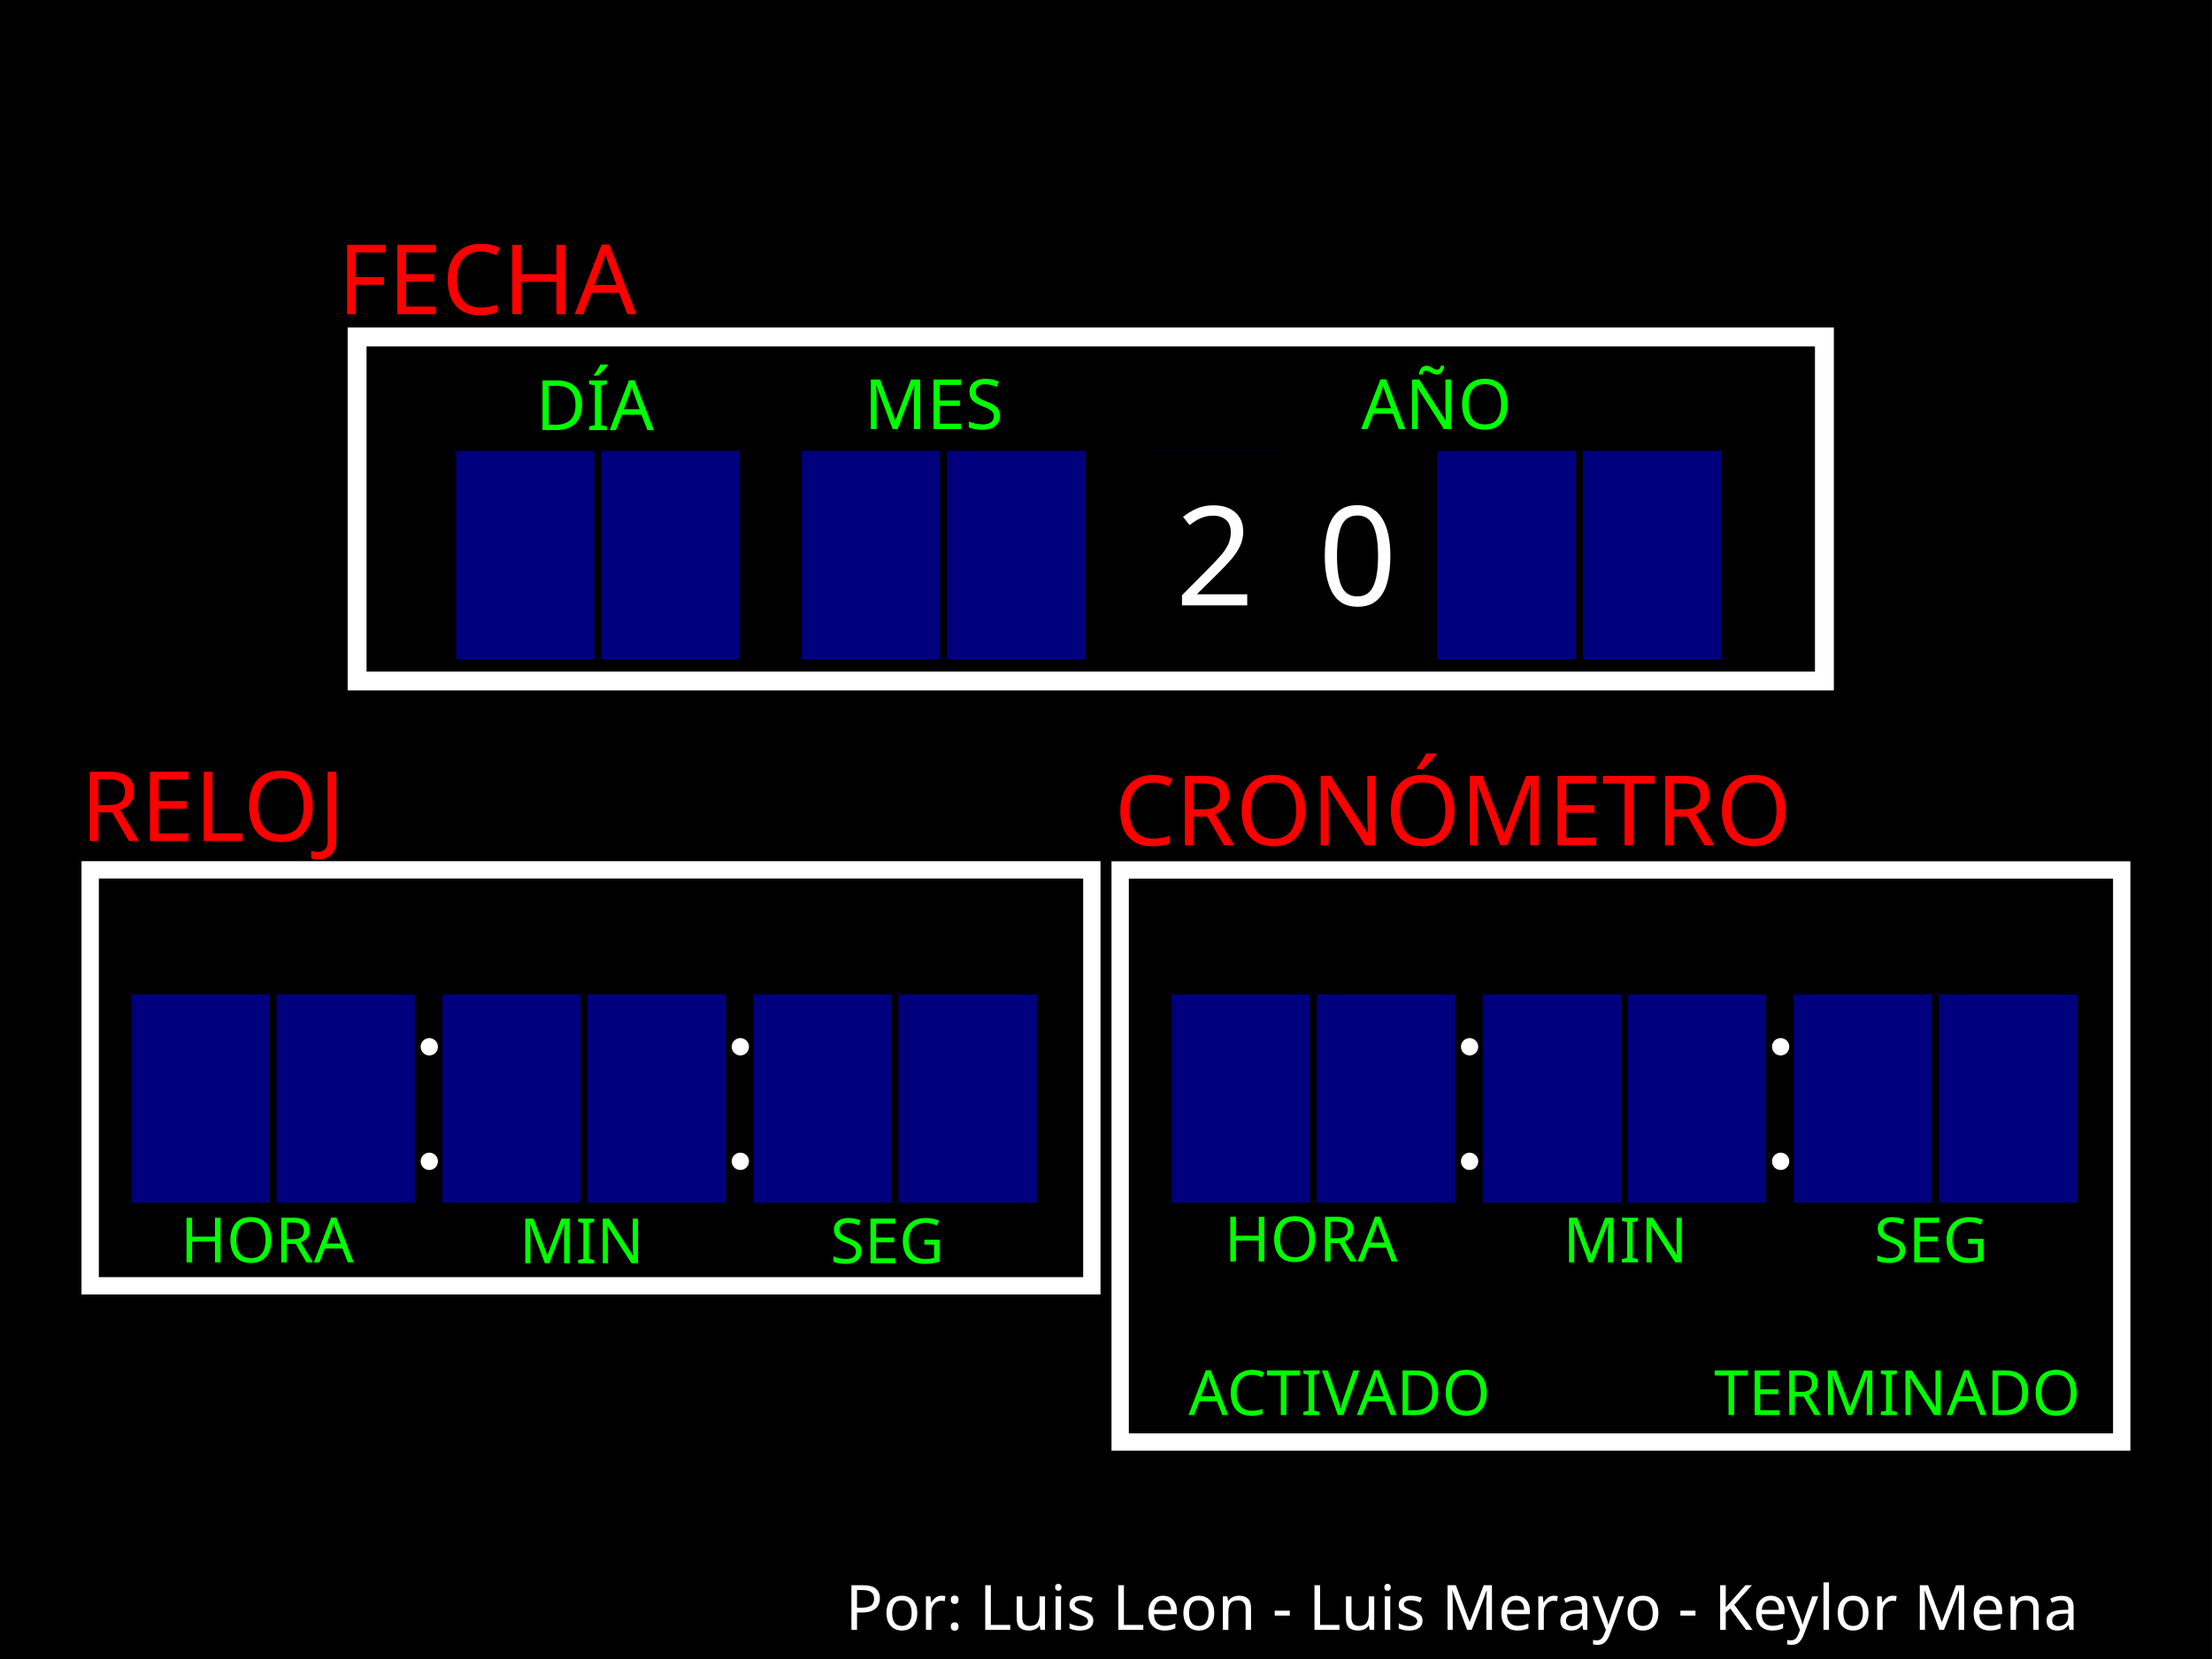
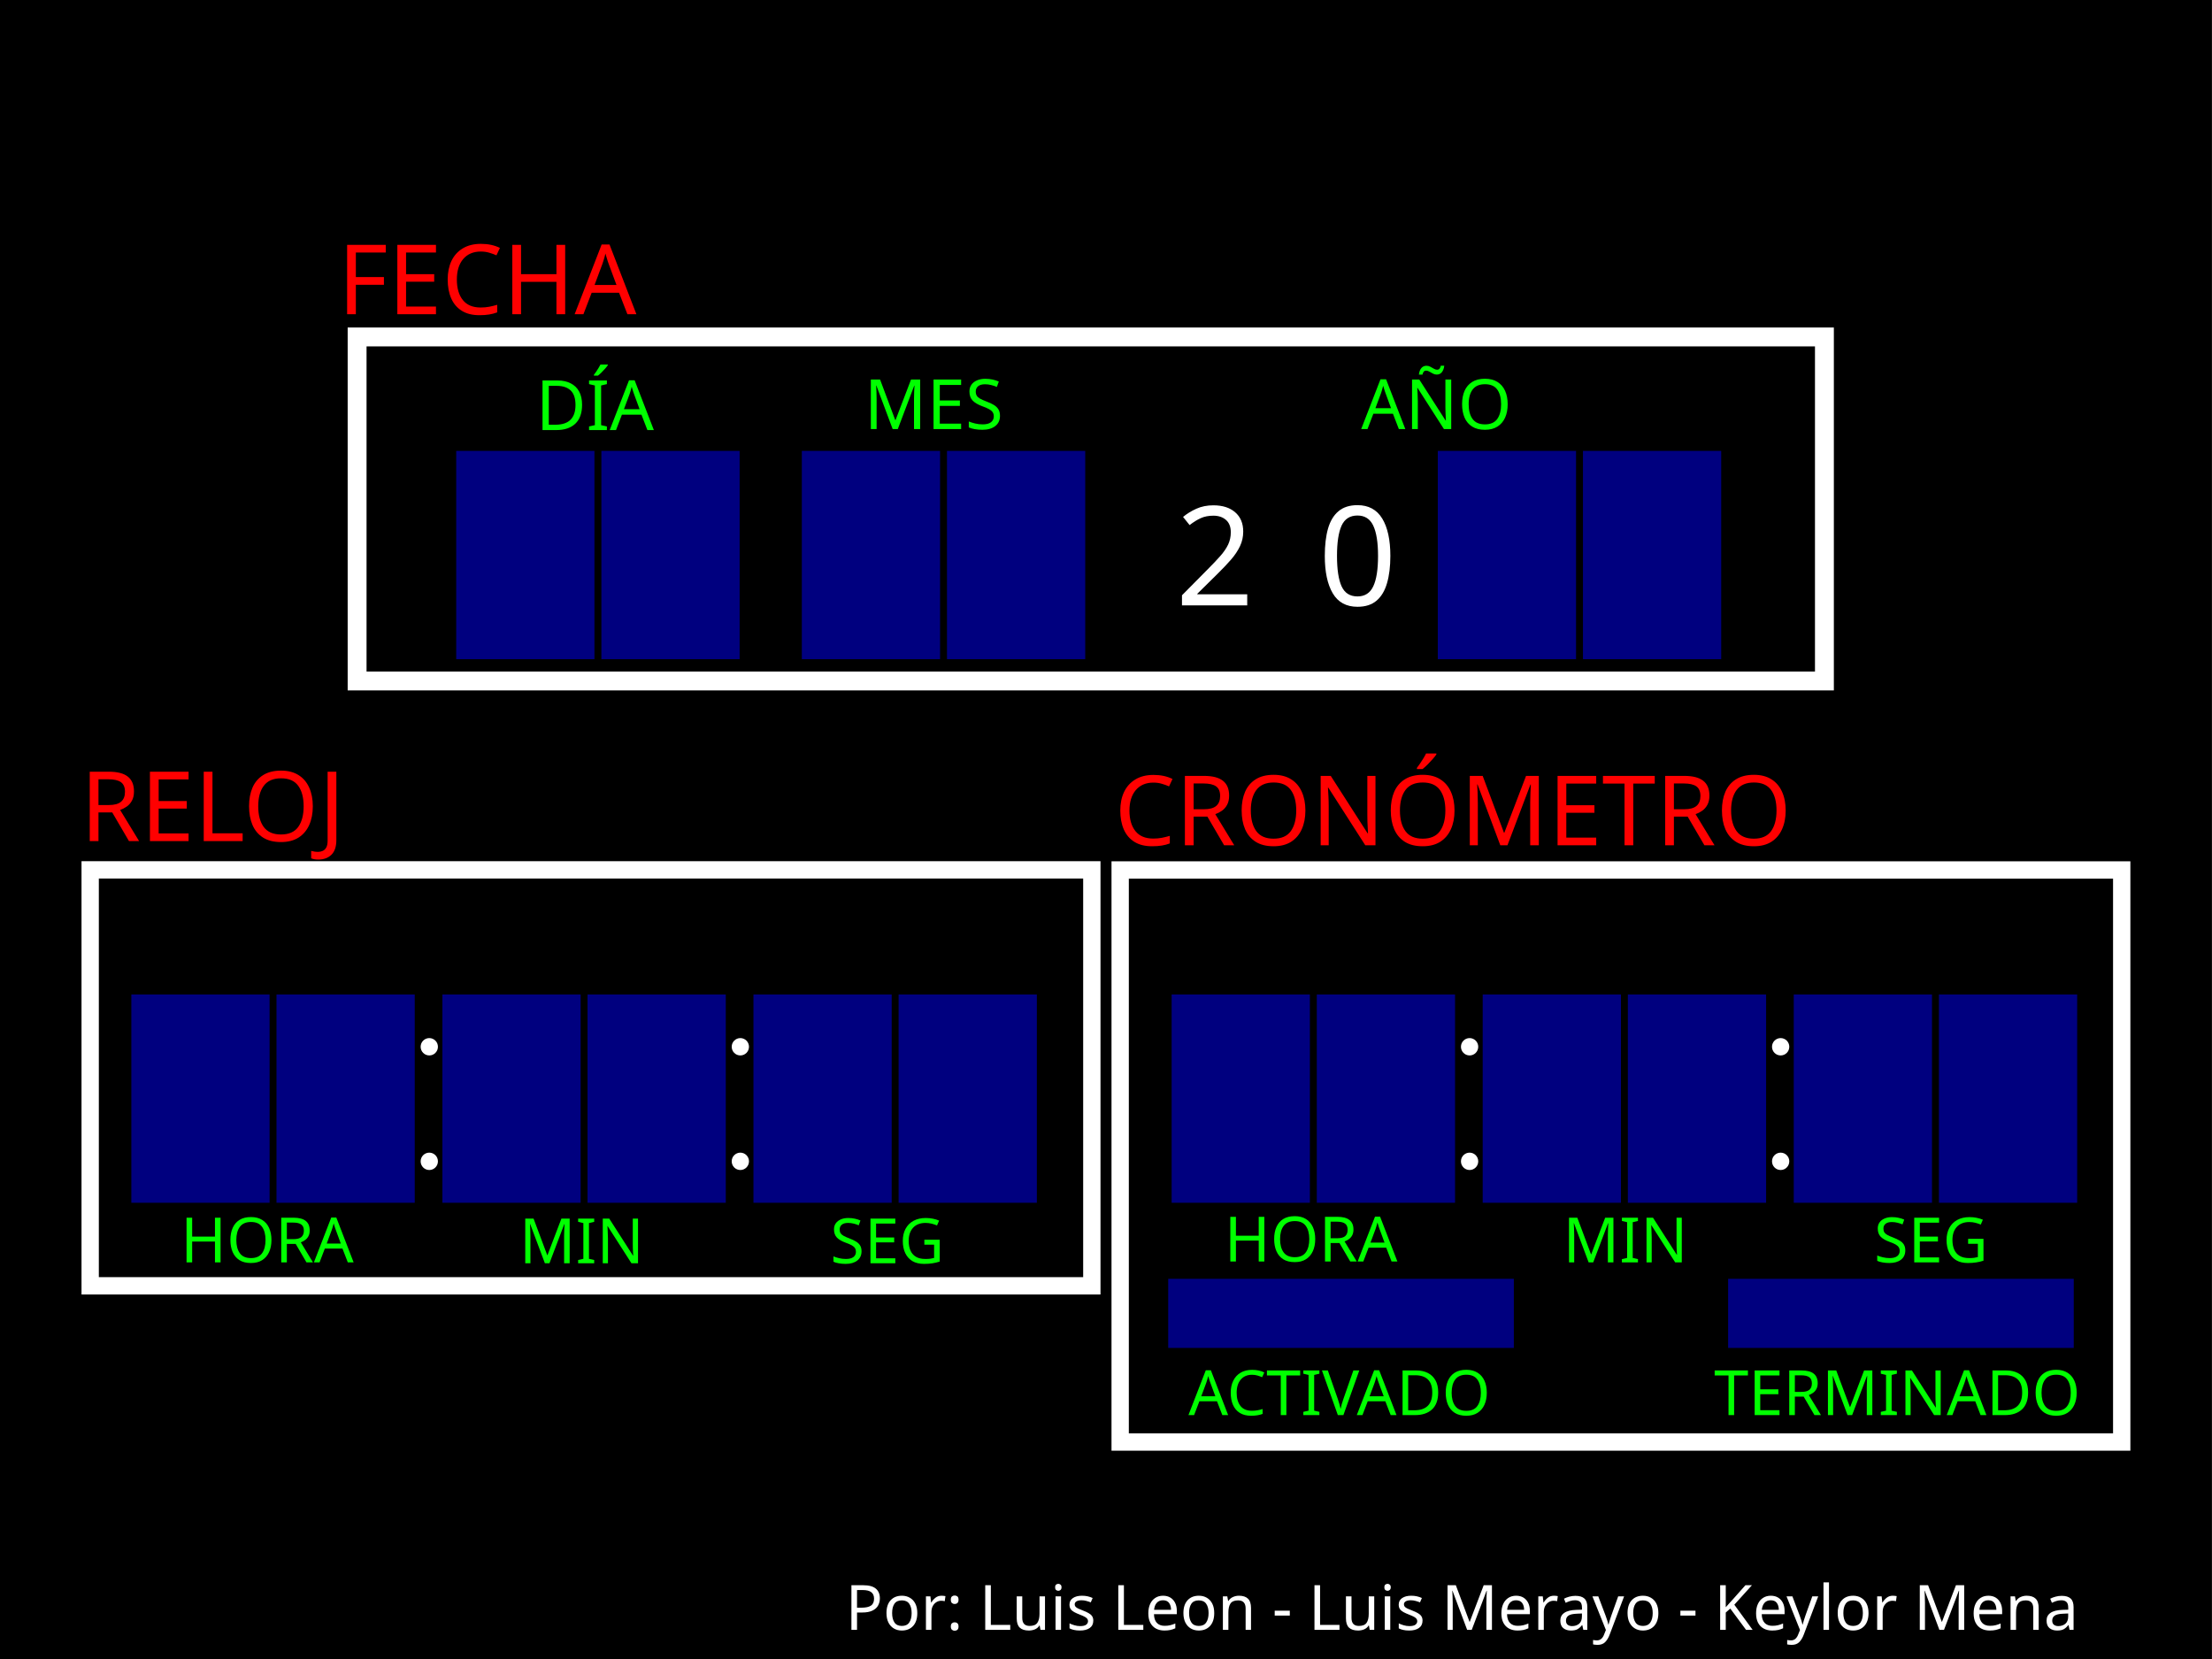
<svg xmlns="http://www.w3.org/2000/svg" xmlns:ns1="http://www.openswatchbook.org/uri/2009/osb" width="640px" height="480px" id="svg2985" version="1.1">
  <defs id="defs2987">
    <linearGradient id="linearGradient4047" ns1:paint="solid">
      <stop style="stop-color:#000000;stop-opacity:1;" offset="0" id="stop4049" />
    </linearGradient>
  </defs>
  <g id="layer1" style="display:inline">
    <rect style="fill:#000000;fill-opacity:1" id="rect2993" width="639.985" height="482.126" x="0" y="-2.126" />
  </g>
  <g id="layer3" style="display:none">
    <rect style="fill:#00007f;fill-opacity:1" id="rect3769" width="39.999" height="60.266" x="131.996" y="130.459" />
    <rect style="fill:#00007f;fill-opacity:1" id="rect3769-2" width="39.999" height="60.266" x="173.995" y="130.459" />
    <rect style="fill:#00007f;fill-opacity:1" id="rect3769-8" width="39.999" height="60.266" x="231.993" y="130.459" />
    <rect style="fill:#00007f;fill-opacity:1" id="rect3769-2-4" width="39.999" height="60.266" x="273.992" y="130.459" />
    <rect style="fill:#00007f;fill-opacity:1" id="rect3769-8-6" width="39.999" height="60.266" x="331.991" y="130.459" />
    <rect style="fill:#00007f;fill-opacity:1" id="rect3769-2-4-9" width="39.999" height="60.266" x="373.99" y="130.459" />
    <rect style="fill:#00007f;fill-opacity:1" id="rect3769-7" width="39.999" height="60.266" x="37.999" y="287.734" />
    <rect style="fill:#00007f;fill-opacity:1" id="rect3769-2-5" width="39.999" height="60.266" x="79.998" y="287.734" />
    <rect style="fill:#00007f;fill-opacity:1" id="rect3769-8-3" width="39.999" height="60.266" x="127.997" y="287.734" />
    <rect style="fill:#00007f;fill-opacity:1" id="rect3769-2-4-6" width="39.999" height="60.266" x="169.996" y="287.734" />
    <rect style="fill:#00007f;fill-opacity:1" id="rect3769-8-6-2" width="39.999" height="60.266" x="217.995" y="287.734" />
    <rect style="fill:#00007f;fill-opacity:1" id="rect3769-2-4-9-9" width="39.999" height="60.266" x="259.994" y="287.734" />
    <ellipse style="fill:#ffffff;fill-opacity:1" id="path3866" transform="matrix(0.2012225,0,0,0.1496455,110.4728,278.935)" cx="68.25" cy="159.887" rx="12.424" ry="16.78" />
    <ellipse style="fill:#ffffff;fill-opacity:1" id="path3866-1" transform="matrix(0.2012225,0,0,0.1496455,110.4728,312.0811)" cx="68.25" cy="159.887" rx="12.424" ry="16.78" />
    <ellipse style="fill:#ffffff;fill-opacity:1" id="path3866-2" transform="matrix(0.2012225,0,0,0.1496455,200.4707,278.935)" cx="68.25" cy="159.887" rx="12.424" ry="16.78" />
    <ellipse style="fill:#ffffff;fill-opacity:1" id="path3866-1-6" transform="matrix(0.2012225,0,0,0.1496455,200.4707,312.0811)" cx="68.25" cy="159.887" rx="12.424" ry="16.78" />
    <rect style="fill:#00007f;fill-opacity:1" id="rect3769-7-9" width="39.999" height="60.266" x="338.992" y="287.734" />
    <rect style="fill:#00007f;fill-opacity:1" id="rect3769-2-5-1" width="39.999" height="60.266" x="380.991" y="287.734" />
    <rect style="fill:#00007f;fill-opacity:1" id="rect3769-8-3-1" width="39.999" height="60.266" x="428.99" y="287.734" />
    <rect style="fill:#00007f;fill-opacity:1" id="rect3769-2-4-6-0" width="39.999" height="60.266" x="470.989" y="287.734" />
    <rect style="fill:#00007f;fill-opacity:1" id="rect3769-8-6-2-5" width="39.999" height="60.266" x="518.988" y="287.734" />
    <rect style="fill:#00007f;fill-opacity:1" id="rect3769-2-4-9-9-6" width="39.999" height="60.266" x="560.987" y="287.734" />
    <ellipse style="fill:#ffffff;fill-opacity:1" id="path3866-9" transform="matrix(0.2012225,0,0,0.1496455,411.4656,278.935)" cx="68.25" cy="159.887" rx="12.424" ry="16.78" />
    <ellipse style="fill:#ffffff;fill-opacity:1" id="path3866-1-4" transform="matrix(0.2012225,0,0,0.1496455,411.4656,312.0812)" cx="68.25" cy="159.887" rx="12.424" ry="16.78" />
    <ellipse style="fill:#ffffff;fill-opacity:1" id="path3866-2-8" transform="matrix(0.2012225,0,0,0.1496455,501.4635,278.935)" cx="68.25" cy="159.887" rx="12.424" ry="16.78" />
    <ellipse style="fill:#ffffff;fill-opacity:1" id="path3866-1-6-7" transform="matrix(0.2012225,0,0,0.1496455,501.4635,312.0812)" cx="68.25" cy="159.887" rx="12.424" ry="16.78" />
-     <rect style="fill:#00007f;fill-opacity:1" id="rect3973" width="99.998" height="20.089" x="338" y="369.911" />
-     <rect style="fill:#00007f;fill-opacity:1" id="rect3973-4" width="99.998" height="20.089" x="500" y="369.911" />
+     <rect style="fill:#00007f;fill-opacity:1" id="rect3973" width="100" height="20" x="338" y="370" />
+     <rect style="fill:#00007f;fill-opacity:1" id="rect3973-4" width="100" height="20" x="500" y="370" />
    <rect style="fill:#00007f;fill-opacity:1" id="rect3973-7" width="49.999" height="20.089" x="250" y="259.911" />
-     <rect style="display:inline;fill:#00007f;fill-opacity:1" id="rect3769-8-6-1" width="39.999" height="60.266" x="416" y="130.458" />
-     <rect style="display:inline;fill:#00007f;fill-opacity:1" id="rect3769-2-4-9-97" width="39.999" height="60.266" x="457.999" y="130.458" />
+     <rect style="fill:#00007f;fill-opacity:1;display:inline" id="rect3769-8-6-1" width="39.999" height="60.266" x="416" y="130.458" />
+     <rect style="fill:#00007f;fill-opacity:1;display:inline" id="rect3769-2-4-9-97" width="39.999" height="60.266" x="457.999" y="130.458" />
  </g>
  <g style="display:inline" id="g3439">
    <rect y="130.459" x="131.996" height="60.266" width="39.999" id="rect3441" style="fill:#00007f;fill-opacity:1" />
    <rect y="130.459" x="173.995" height="60.266" width="39.999" id="rect3443" style="fill:#00007f;fill-opacity:1" />
    <rect y="130.459" x="231.993" height="60.266" width="39.999" id="rect3445" style="fill:#00007f;fill-opacity:1" />
    <rect y="130.459" x="273.992" height="60.266" width="39.999" id="rect3447" style="fill:#00007f;fill-opacity:1" />
-     <rect y="130.459" x="331.991" height="60.266" width="39.999" id="rect3449" style="fill:#00007f;fill-opacity:1" />
+     <rect y="130.724" x="331.991" height="60" width="40" id="rect3449" style="fill:#00007f;fill-opacity:1" />
    <rect y="130.459" x="373.99" height="60.266" width="39.999" id="rect3451" style="fill:#00007f;fill-opacity:1" />
    <rect y="287.734" x="37.999" height="60.266" width="39.999" id="rect3453" style="fill:#00007f;fill-opacity:1" />
    <rect y="287.734" x="79.998" height="60.266" width="39.999" id="rect3455" style="fill:#00007f;fill-opacity:1" />
    <rect y="287.734" x="127.997" height="60.266" width="39.999" id="rect3457" style="fill:#00007f;fill-opacity:1" />
    <rect y="287.734" x="169.996" height="60.266" width="39.999" id="rect3459" style="fill:#00007f;fill-opacity:1" />
    <rect y="287.734" x="217.995" height="60.266" width="39.999" id="rect3461" style="fill:#00007f;fill-opacity:1" />
    <rect y="287.734" x="259.994" height="60.266" width="39.999" id="rect3463" style="fill:#00007f;fill-opacity:1" />
    <ellipse ry="16.78" rx="12.424" cy="159.887" cx="68.25" transform="matrix(0.2012225,0,0,0.1496455,110.4728,278.935)" id="ellipse3465" style="fill:#ffffff;fill-opacity:1" />
    <ellipse ry="16.78" rx="12.424" cy="159.887" cx="68.25" transform="matrix(0.2012225,0,0,0.1496455,110.4728,312.0811)" id="ellipse3467" style="fill:#ffffff;fill-opacity:1" />
    <ellipse ry="16.78" rx="12.424" cy="159.887" cx="68.25" transform="matrix(0.2012225,0,0,0.1496455,200.4707,278.935)" id="ellipse3469" style="fill:#ffffff;fill-opacity:1" />
    <ellipse ry="16.78" rx="12.424" cy="159.887" cx="68.25" transform="matrix(0.2012225,0,0,0.1496455,200.4707,312.0811)" id="ellipse3471" style="fill:#ffffff;fill-opacity:1" />
    <rect y="287.734" x="338.992" height="60.266" width="39.999" id="rect3473" style="fill:#00007f;fill-opacity:1" />
    <rect y="287.734" x="380.991" height="60.266" width="39.999" id="rect3475" style="fill:#00007f;fill-opacity:1" />
    <rect y="287.734" x="428.99" height="60.266" width="39.999" id="rect3477" style="fill:#00007f;fill-opacity:1" />
    <rect y="287.734" x="470.989" height="60.266" width="39.999" id="rect3479" style="fill:#00007f;fill-opacity:1" />
    <rect y="287.734" x="518.988" height="60.266" width="39.999" id="rect3481" style="fill:#00007f;fill-opacity:1" />
    <rect y="287.734" x="560.987" height="60.266" width="39.999" id="rect3483" style="fill:#00007f;fill-opacity:1" />
    <ellipse ry="16.78" rx="12.424" cy="159.887" cx="68.25" transform="matrix(0.2012225,0,0,0.1496455,411.4656,278.935)" id="ellipse3485" style="fill:#ffffff;fill-opacity:1" />
    <ellipse ry="16.78" rx="12.424" cy="159.887" cx="68.25" transform="matrix(0.2012225,0,0,0.1496455,411.4656,312.0812)" id="ellipse3487" style="fill:#ffffff;fill-opacity:1" />
    <ellipse ry="16.78" rx="12.424" cy="159.887" cx="68.25" transform="matrix(0.2012225,0,0,0.1496455,501.4635,278.935)" id="ellipse3489" style="fill:#ffffff;fill-opacity:1" />
    <ellipse ry="16.78" rx="12.424" cy="159.887" cx="68.25" transform="matrix(0.2012225,0,0,0.1496455,501.4635,312.0812)" id="ellipse3491" style="fill:#ffffff;fill-opacity:1" />
-     <rect y="130.458" x="416" height="60.266" width="39.999" id="rect3499" style="display:inline;fill:#00007f;fill-opacity:1" />
-     <rect y="130.458" x="457.999" height="60.266" width="39.999" id="rect3501" style="display:inline;fill:#00007f;fill-opacity:1" />
+     <rect y="130.458" x="416" height="60.266" width="39.999" id="rect3499" style="fill:#00007f;fill-opacity:1;display:inline" />
+     <rect y="130.458" x="457.999" height="60.266" width="39.999" id="rect3501" style="fill:#00007f;fill-opacity:1;display:inline" />
+     <rect style="fill:#000000;fill-rule:evenodd;stroke:#000000;stroke-width:1px;stroke-linecap:butt;stroke-linejoin:miter;stroke-opacity:1" id="rect3100" width="91.75" height="66" x="323.5" y="128.75" />
+     <rect style="fill:#00007f;fill-opacity:1;display:inline" id="rect3973-3" width="100" height="20" x="338" y="370" />
+     <rect style="fill:#00007f;fill-opacity:1;display:inline" id="rect3973-4-6" width="100" height="20" x="500" y="370" />
  </g>
  <g id="layer4">
    <flowRoot xml:space="preserve" id="flowRoot4031" style="font-style:normal;font-weight:normal;font-size:40px;line-height:125%;font-family:Sans;letter-spacing:0px;word-spacing:0px;fill:#000000;fill-opacity:1;stroke:none">
      <flowRegion id="flowRegion4033">
        <rect id="rect4035" width="112.943" height="41.95" x="141.986" y="212.163" />
      </flowRegion>
      <flowPara id="flowPara4037">Fess</flowPara>
    </flowRoot>
    <text xml:space="preserve" style="font-style:normal;font-weight:normal;font-size:40.088px;line-height:125%;font-family:Sans;-inkscape-font-specification:Sans;letter-spacing:0px;word-spacing:0px;fill:#ff0000;fill-opacity:1;stroke:none" x="97.937" y="90.714" id="text4039" transform="scale(0.9977808,1.002224)">
      <tspan id="tspan4041" x="97.937" y="90.714" style="font-size:28.062px;font-family:Sans;-inkscape-font-specification:Sans;fill:#ff0000;fill-opacity:1">FECHA</tspan>
    </text>
    <rect style="fill:none;stroke:#ffffff;stroke-width:5.462;stroke-miterlimit:4;stroke-dasharray:none;stroke-opacity:1" id="rect4045" width="424.538" height="99.538" x="103.322" y="97.49" />
    <text xml:space="preserve" style="font-style:normal;font-weight:normal;font-size:40.088px;line-height:125%;font-family:Sans;letter-spacing:0px;word-spacing:0px;fill:#00ff00;fill-opacity:1;stroke:none" x="155.377" y="124.156" id="text5681" transform="scale(0.9977808,1.002224)">
      <tspan id="tspan5683" x="155.377" y="124.156" style="font-size:20.044px;fill:#00ff00;fill-opacity:1">DÍA</tspan>
    </text>
    <text xml:space="preserve" style="font-style:normal;font-weight:normal;font-size:40.088px;line-height:125%;font-family:Sans;letter-spacing:0px;word-spacing:0px;fill:#00ff00;fill-opacity:1;stroke:none" x="250.586" y="123.872" id="text5681-7" transform="scale(0.9977808,1.002224)">
      <tspan x="250.586" y="123.872" style="font-size:20.044px;fill:#00ff00;fill-opacity:1" id="tspan5706">MES</tspan>
    </text>
    <text xml:space="preserve" style="font-style:normal;font-weight:normal;font-size:40.088px;line-height:125%;font-family:Sans;letter-spacing:0px;word-spacing:0px;fill:#00ff00;fill-opacity:1;stroke:none" x="394.71" y="123.872" id="text5681-7-3" transform="scale(0.9977808,1.002224)">
      <tspan x="394.71" y="123.872" style="font-size:20.044px;fill:#00ff00;fill-opacity:1" id="tspan5706-2">AÑO</tspan>
    </text>
    <rect style="fill:none;stroke:#ffffff;stroke-width:5.011;stroke-miterlimit:4;stroke-dasharray:none;stroke-opacity:1" id="rect4045-4" width="289.81" height="120.347" x="26.091" y="251.677" />
    <rect style="fill:none;stroke:#ffffff;stroke-width:5.011;stroke-miterlimit:4;stroke-dasharray:none;stroke-opacity:1" id="rect4045-4-2" width="289.778" height="165.515" x="324.1" y="251.708" />
    <text xml:space="preserve" style="font-style:normal;font-weight:normal;font-size:40.088px;line-height:125%;font-family:Sans;-inkscape-font-specification:Sans;letter-spacing:0px;word-spacing:0px;fill:#ff0000;fill-opacity:1;stroke:none" x="23.303" y="242.811" id="text4039-0" transform="scale(0.9977818,1.002223)">
      <tspan id="tspan4041-7" x="23.303" y="242.811" style="font-size:28.062px;font-family:Sans;-inkscape-font-specification:Sans;fill:#ff0000;fill-opacity:1">RELOJ</tspan>
    </text>
    <text xml:space="preserve" style="font-style:normal;font-weight:normal;font-size:40.088px;line-height:125%;font-family:Sans;-inkscape-font-specification:Sans;letter-spacing:0px;word-spacing:0px;fill:#ff0000;fill-opacity:1;stroke:none" x="323.137" y="244.023" id="text4039-0-8" transform="scale(0.9977818,1.002223)">
      <tspan id="tspan4041-7-3" x="323.137" y="244.023" style="font-size:28.062px;font-family:Sans;-inkscape-font-specification:Sans;fill:#ff0000;fill-opacity:1">CRONÓMETRO</tspan>
    </text>
    <flowRoot xml:space="preserve" id="flowRoot5828" style="font-style:normal;font-weight:normal;font-size:18px;line-height:125%;font-family:Sans;letter-spacing:0px;word-spacing:0px;fill:#000000;fill-opacity:1;stroke:none">
      <flowRegion id="flowRegion5830">
        <rect id="rect5832" width="56.149" height="25.816" x="124.56" y="408.362" />
      </flowRegion>
      <flowPara id="flowPara5834" />
    </flowRoot>
    <text xml:space="preserve" style="font-style:normal;font-weight:normal;font-size:18.04px;line-height:125%;font-family:Sans;letter-spacing:0px;word-spacing:0px;fill:#00ff00;fill-opacity:1;stroke:none" x="52.348" y="364.429" id="text5836" transform="scale(0.9977808,1.002224)">
      <tspan id="tspan5838" x="52.348" y="364.429">HORA</tspan>
    </text>
    <text xml:space="preserve" style="font-style:normal;font-weight:normal;font-size:18.04px;line-height:125%;font-family:Sans;letter-spacing:0px;word-spacing:0px;fill:#00ff00;fill-opacity:1;stroke:none" x="150.564" y="364.684" id="text5836-4" transform="scale(0.9977808,1.002224)">
      <tspan id="tspan5838-0" x="150.564" y="364.684">MIN</tspan>
    </text>
    <text xml:space="preserve" style="font-style:normal;font-weight:normal;font-size:18.04px;line-height:125%;font-family:Sans;letter-spacing:0px;word-spacing:0px;fill:#00ff00;fill-opacity:1;stroke:none" x="240.762" y="364.684" id="text5836-4-5" transform="scale(0.9977808,1.002224)">
      <tspan id="tspan5838-0-9" x="240.762" y="364.684">SEG</tspan>
    </text>
    <text xml:space="preserve" style="font-style:normal;font-weight:normal;font-size:18.04px;line-height:125%;font-family:Sans;letter-spacing:0px;word-spacing:0px;fill:#00ff00;fill-opacity:1;stroke:none" x="355.013" y="364.173" id="text5836-9" transform="scale(0.9977808,1.002224)">
      <tspan id="tspan5838-5" x="355.013" y="364.173">HORA</tspan>
    </text>
    <text xml:space="preserve" style="font-style:normal;font-weight:normal;font-size:18.04px;line-height:125%;font-family:Sans;letter-spacing:0px;word-spacing:0px;fill:#00ff00;fill-opacity:1;stroke:none" x="453.228" y="364.429" id="text5836-4-4" transform="scale(0.9977808,1.002224)">
      <tspan id="tspan5838-0-4" x="453.228" y="364.429">MIN</tspan>
    </text>
    <text xml:space="preserve" style="font-style:normal;font-weight:normal;font-size:18.04px;line-height:125%;font-family:Sans;letter-spacing:0px;word-spacing:0px;fill:#00ff00;fill-opacity:1;stroke:none" x="543.426" y="364.429" id="text5836-4-5-2" transform="scale(0.9977808,1.002224)">
      <tspan id="tspan5838-0-9-3" x="543.426" y="364.429">SEG</tspan>
    </text>
    <text xml:space="preserve" style="font-style:normal;font-weight:normal;font-size:18.04px;line-height:125%;font-family:Sans;letter-spacing:0px;word-spacing:0px;fill:#00ff00;fill-opacity:1;stroke:none" x="344.616" y="408.525" id="text5836-9-4" transform="scale(0.9977808,1.002224)">
      <tspan id="tspan5838-5-3" x="344.616" y="408.525">ACTIVADO</tspan>
    </text>
    <text xml:space="preserve" style="font-style:normal;font-weight:normal;font-size:18.04px;line-height:125%;font-family:Sans;letter-spacing:0px;word-spacing:0px;fill:#00ff00;fill-opacity:1;stroke:none" x="497.022" y="408.525" id="text5836-9-4-4" transform="scale(0.9977808,1.002224)">
      <tspan id="tspan5838-5-3-3" x="497.022" y="408.525">TERMINADO</tspan>
    </text>
    <flowRoot xml:space="preserve" id="flowRoot5957" style="font-style:normal;font-weight:normal;font-size:18px;line-height:125%;font-family:Sans;letter-spacing:0px;word-spacing:0px;fill:#ffffff;fill-opacity:1;stroke:none">
      <flowRegion id="flowRegion5959">
        <rect id="rect5961" width="243.312" height="22.589" x="27.752" y="448.376" style="fill:#ffffff;fill-opacity:1" />
      </flowRegion>
      <flowPara id="flowPara5963" />
    </flowRoot>
    <text xml:space="preserve" style="font-style:normal;font-weight:normal;font-size:18.04px;line-height:125%;font-family:Sans;letter-spacing:0px;word-spacing:0px;fill:#ffffff;fill-opacity:1;stroke:none" x="245.141" y="470.526" id="text5965" transform="scale(0.9977808,1.002224)">
      <tspan id="tspan5967" x="245.141" y="470.526">Por: Luis Leon - Luis Merayo - Keylor Mena</tspan>
    </text>
    <rect style="display:inline;fill:#000000;fill-opacity:1;fill-rule:evenodd;stroke:none" id="rect2994" width="40.78" height="60.323" x="331.741" y="130.401" />
    <text xml:space="preserve" style="font-style:normal;font-weight:normal;font-size:18px;line-height:125%;font-family:Sans;letter-spacing:0px;word-spacing:0px;display:inline;fill:#ffffff;fill-opacity:1;stroke:none" x="340.061" y="175.158" id="text3795">
      <tspan id="tspan3797" x="340.061" y="175.158" style="font-size:40px">2</tspan>
    </text>
    <rect style="display:inline;fill:#000000;fill-opacity:1;fill-rule:evenodd;stroke:none" id="rect2994-6" width="40.619" height="60.328" x="373.371" y="130.396" />
    <text xml:space="preserve" style="font-style:normal;font-weight:normal;font-size:18px;line-height:125%;font-family:Sans;letter-spacing:0px;word-spacing:0px;display:inline;fill:#ffffff;fill-opacity:1;stroke:none" x="381.353" y="175.158" id="text3795-5">
      <tspan id="tspan3797-6" x="381.353" y="175.158" style="font-size:40px">0</tspan>
    </text>
  </g>
  <g id="layer2" style="display:none" />
</svg>
